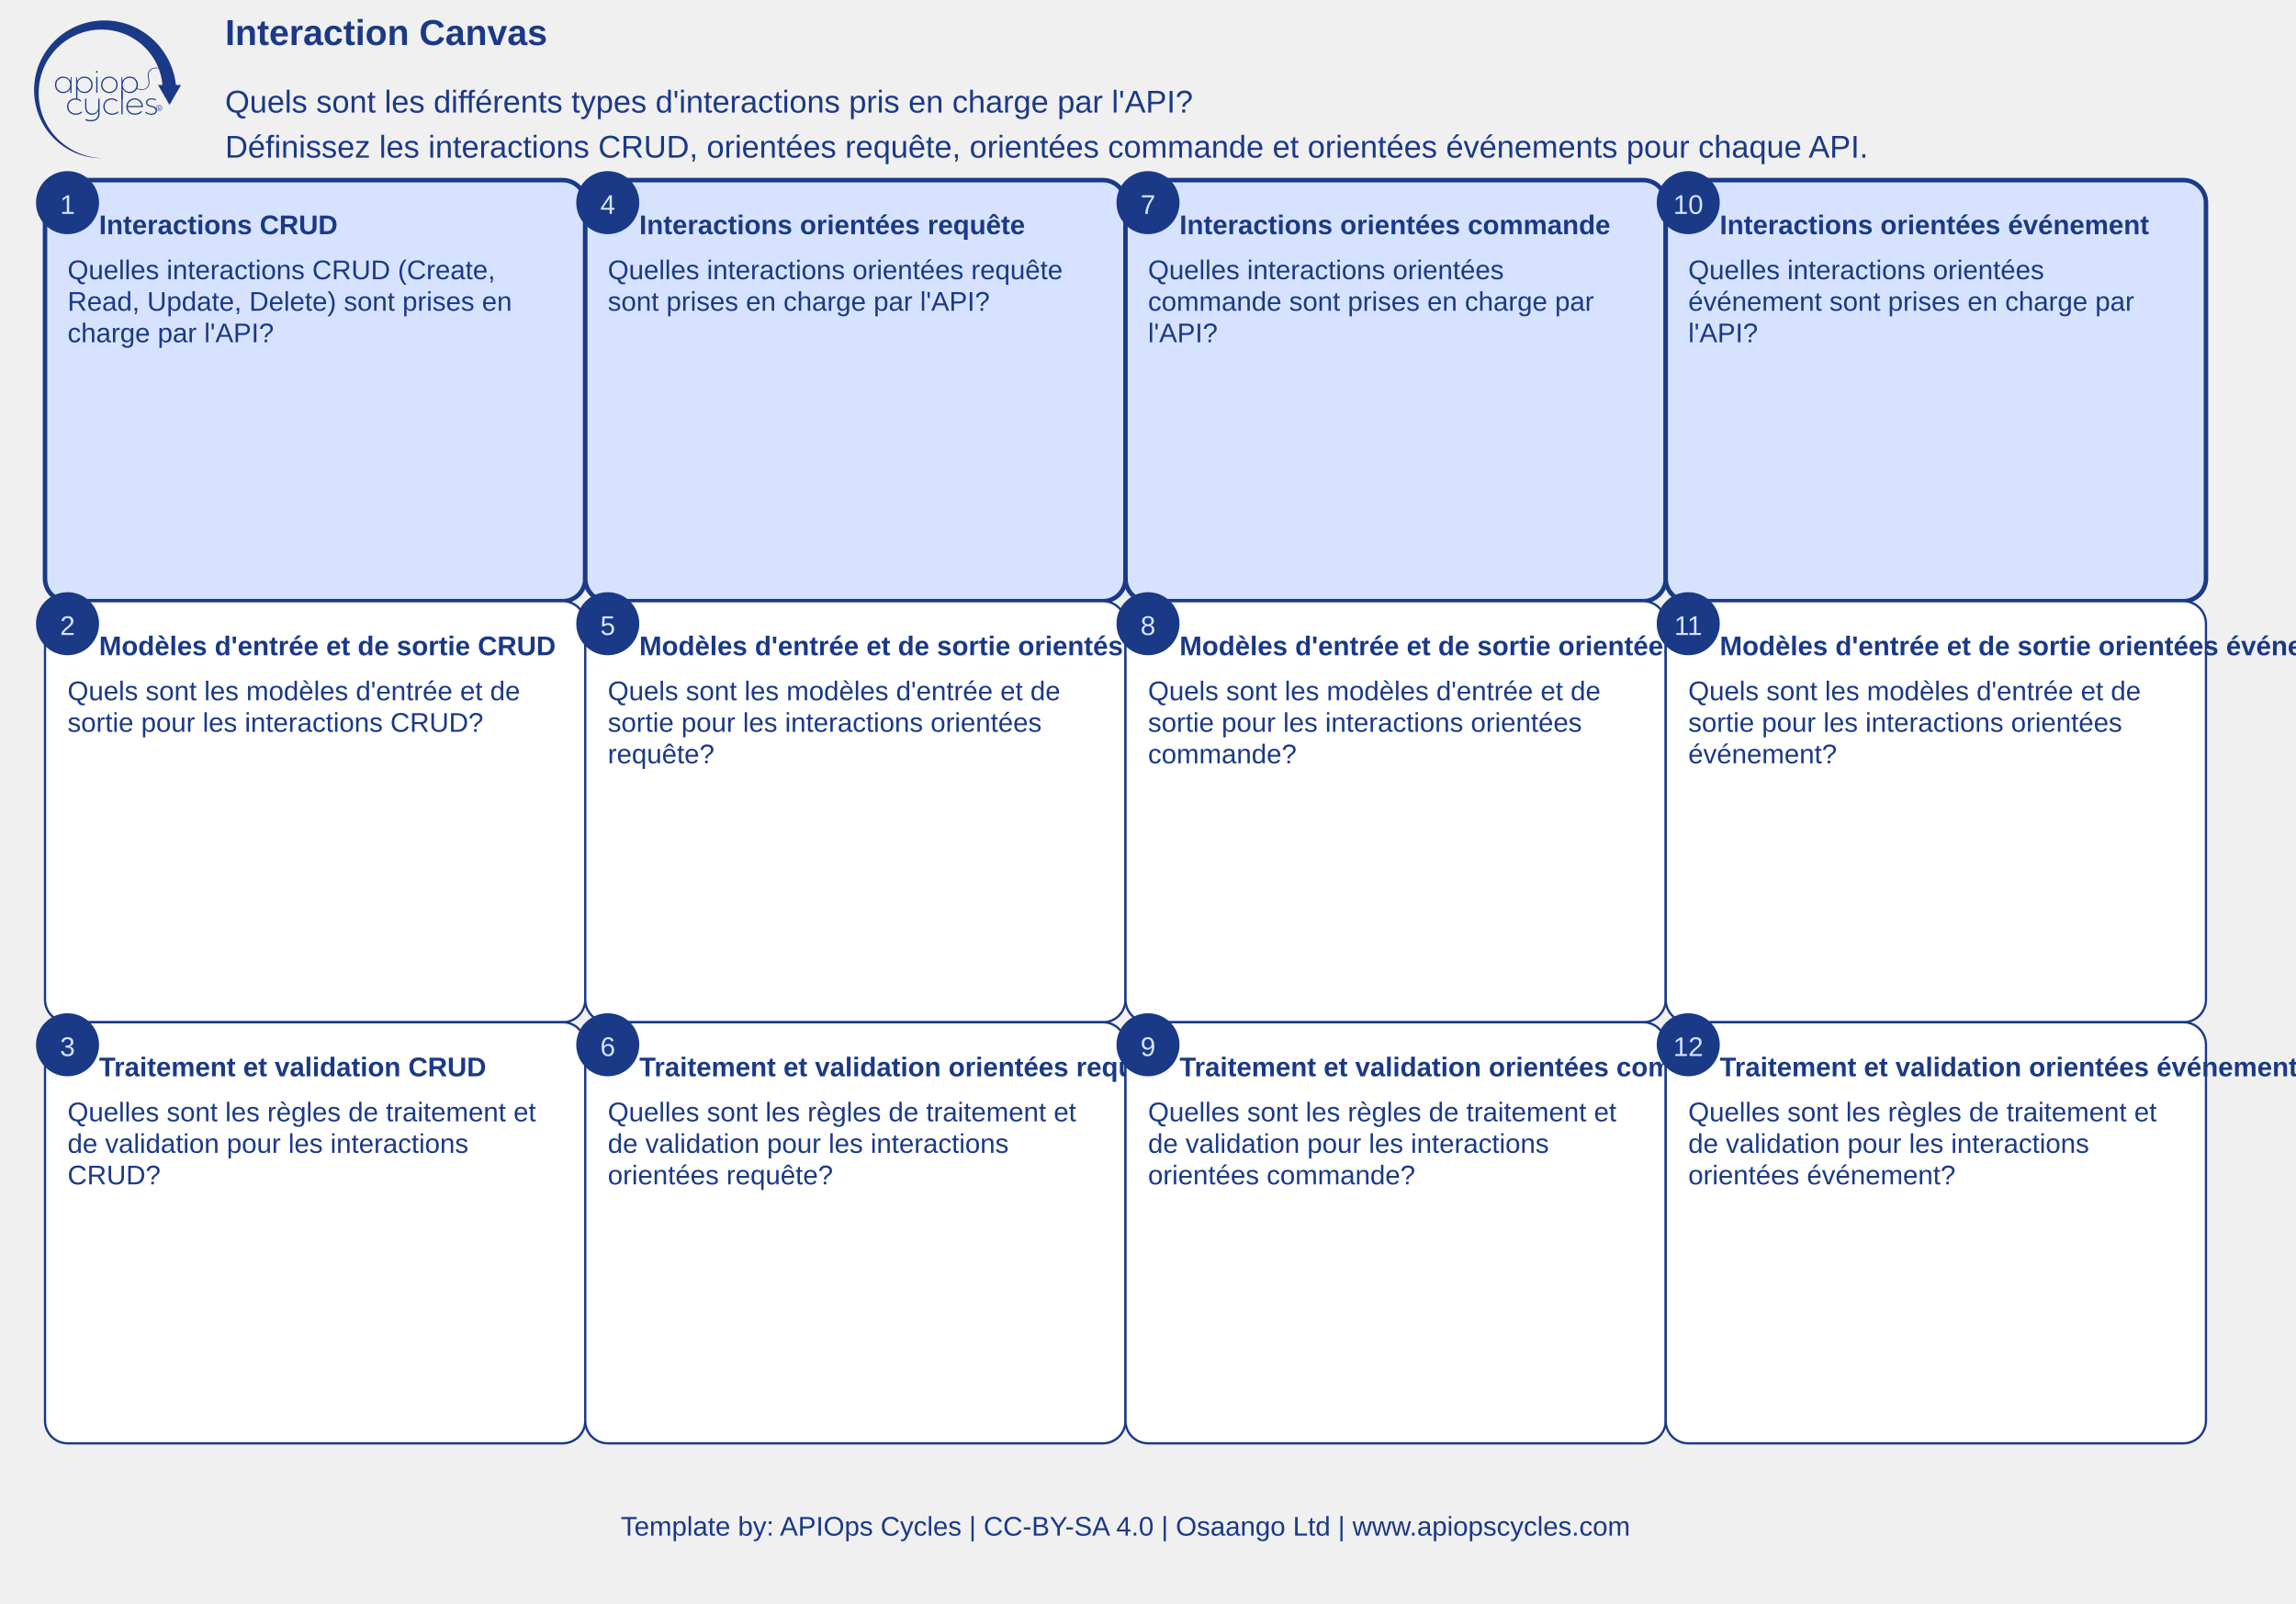
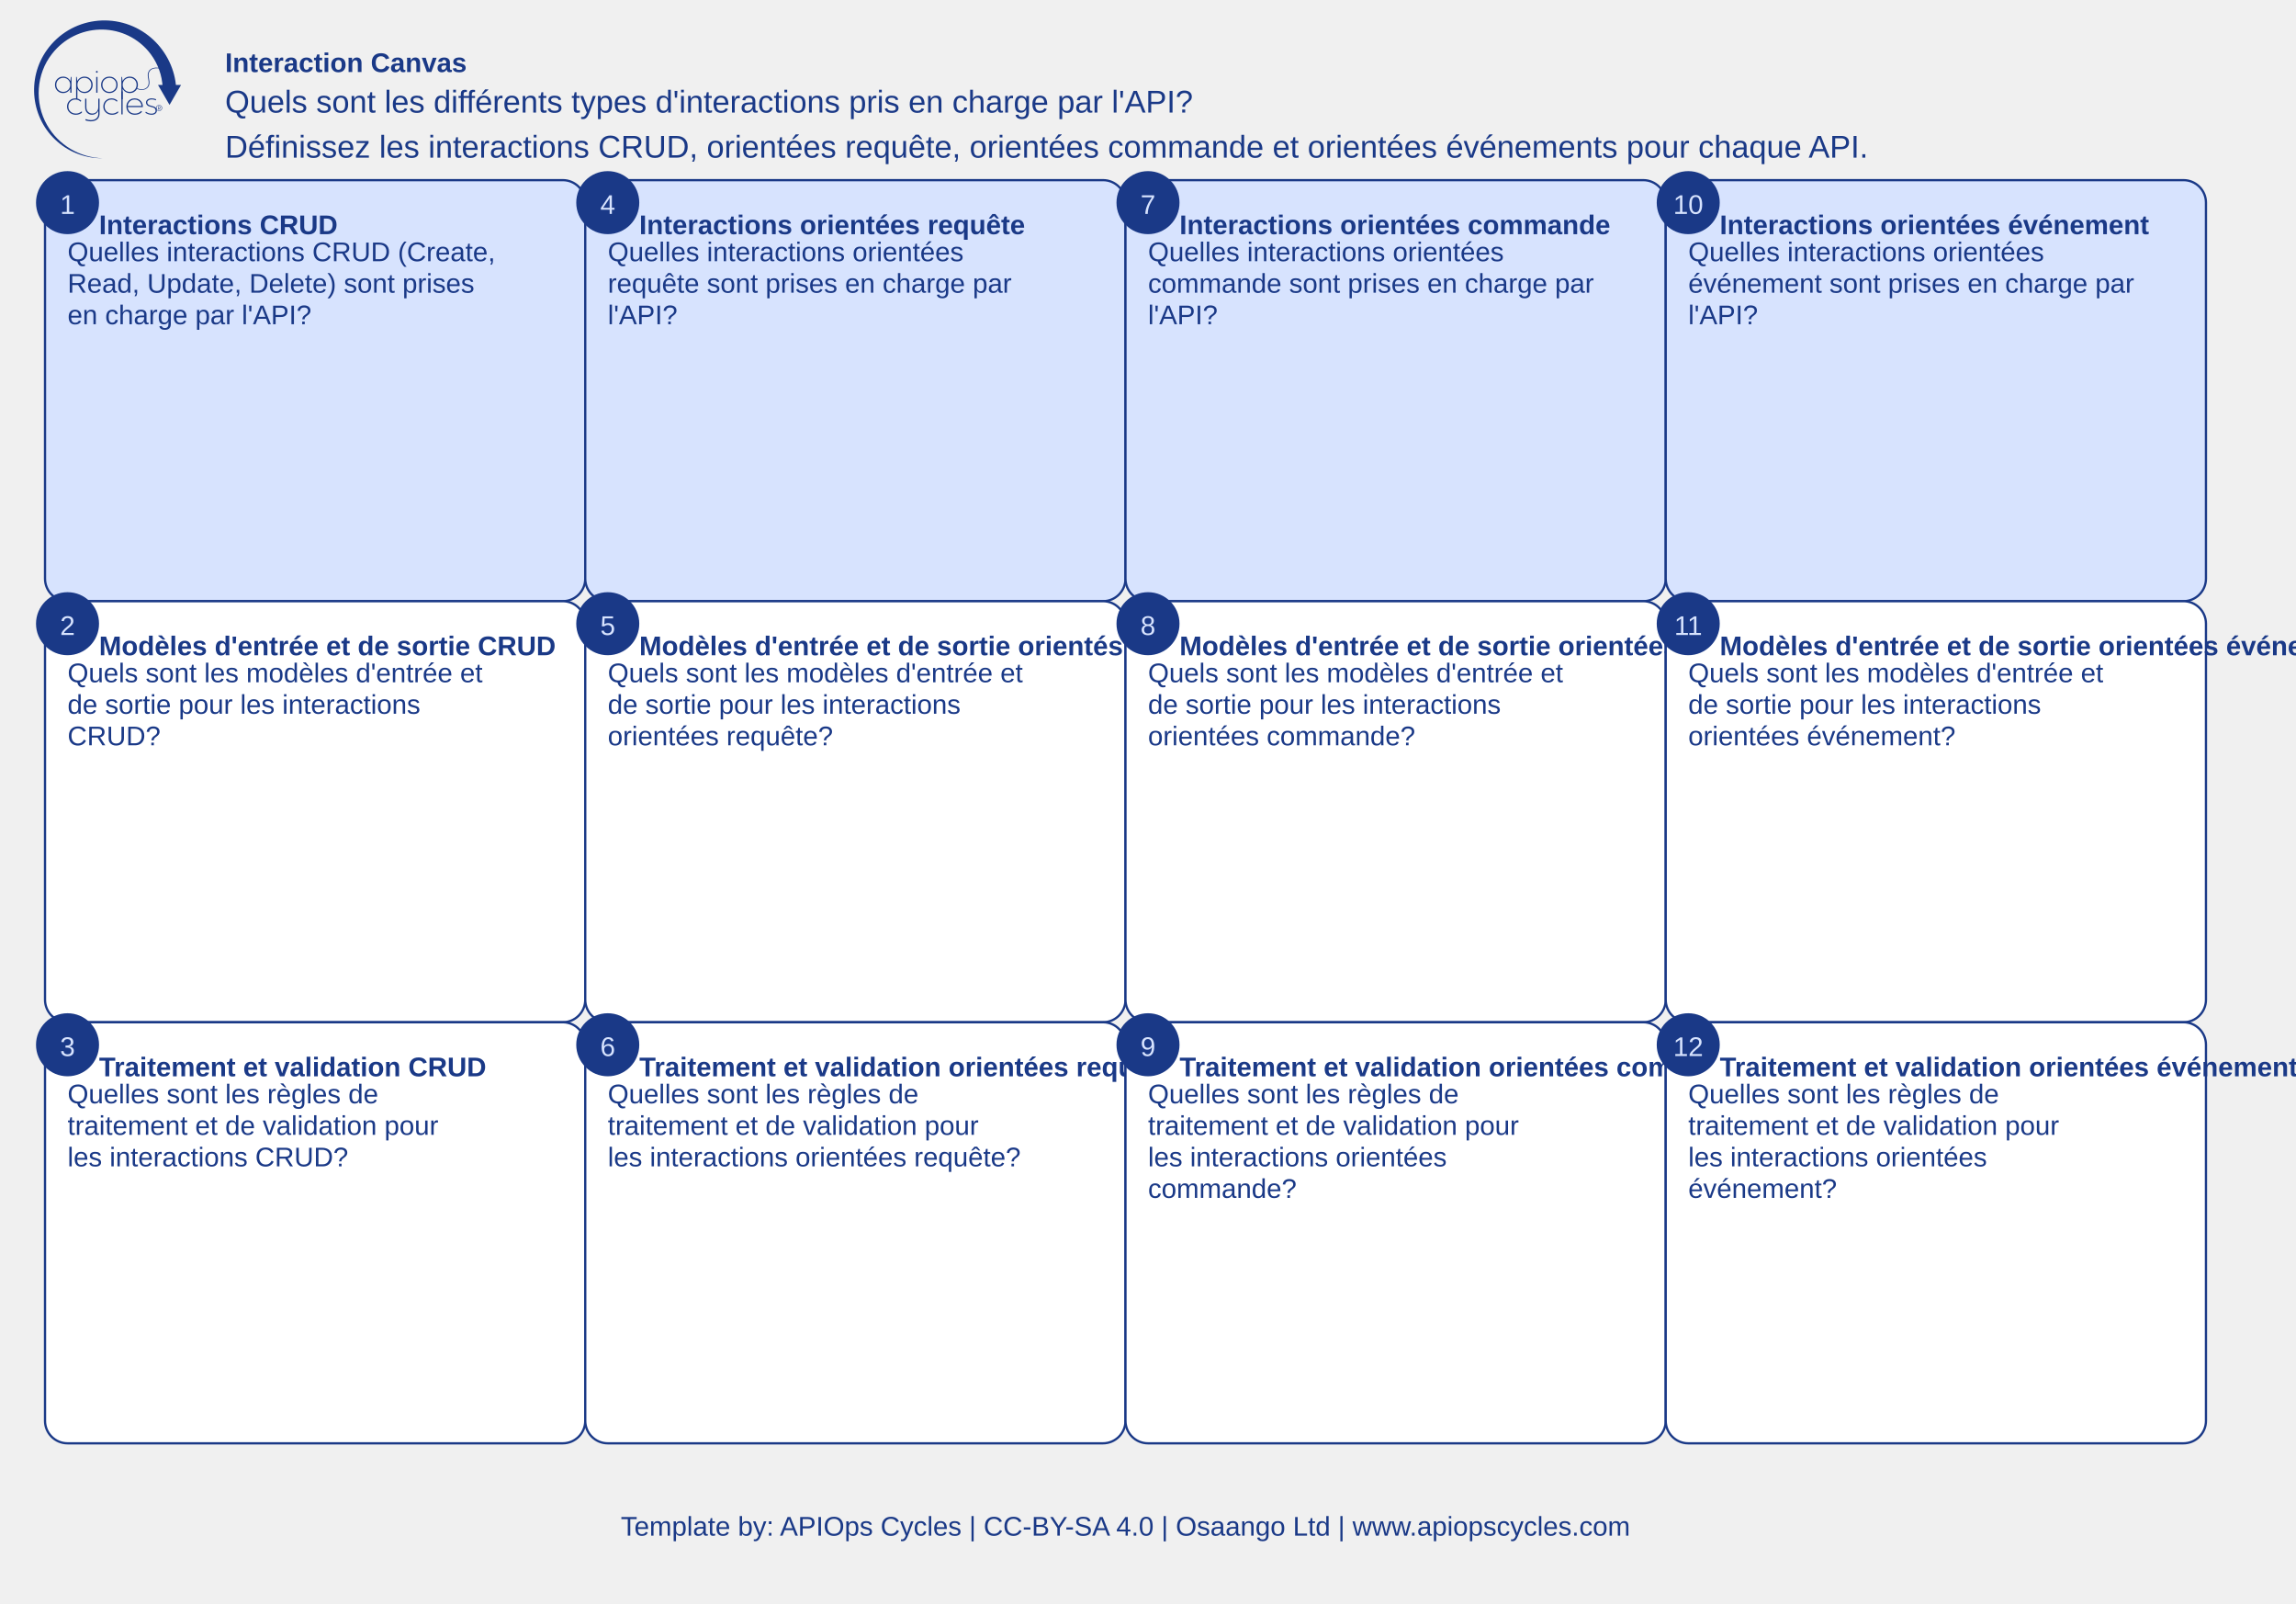
- <svg xmlns="http://www.w3.org/2000/svg" width="1020" height="712" style="background-color: rgb(245, 245, 255);">
-   <text x="100" y="20" text-anchor="start" font-family="Arial, sans-serif" font-size="16px" font-weight="bold" fill="#1a3987">Interaction Canvas</text>
-   <text x="100" y="50" text-anchor="start" font-family="Arial, sans-serif" font-size="14px" fill="#1a3987">Quels sont les différents types d'interactions pris en charge par l'API?</text>
-   <text x="100" y="70" text-anchor="start" font-family="Arial, sans-serif" font-size="14px" fill="#1a3987">Définissez les interactions CRUD, orientées requête, orientées commande et orientées événements pour chaque API.</text>
-   <text x="500" y="682" text-anchor="middle" font-family="Arial, sans-serif" font-size="12" fill="#1a3987">Template by: APIOps Cycles | CC-BY-SA 4.0 | Osaango Ltd | <a href="http://www.apiopscycles.com" target="_blank">www.apiopscycles.com</a>
-   </text>
-   <rect x="20" y="80" width="240" height="187" fill="#ffffff" stroke="#1a3987" rx="10" ry="10" stroke-width="1" />
-   <rect x="20" y="80" width="240" height="187" fill="#d7e3fe" stroke="#1a3987" rx="10" ry="10" stroke-width="2" />
-   <circle cx="30" cy="90" r="14" fill="#1a3987" />
-   <text x="30" y="95" text-anchor="middle" font-family="Arial, sans-serif" font-size="12px" fill="#d7e3fe">1</text>
-   <text x="44" y="104" font-family="Arial, sans-serif" font-size="12px" font-weight="bold" fill="#1a3987">Interactions CRUD</text>
-   <g />
-   <text x="30" y="124" font-family="Arial, sans-serif" font-size="12px" fill="#1a3987">Quelles interactions CRUD (Create, </text>
-   <text x="30" y="138" font-family="Arial, sans-serif" font-size="12px" fill="#1a3987">Read, Update, Delete) sont prises en </text>
-   <text x="30" y="152" font-family="Arial, sans-serif" font-size="12px" fill="#1a3987">charge par l'API? </text>
-   <rect x="20" y="267" width="240" height="187" fill="#ffffff" stroke="#1a3987" rx="10" ry="10" stroke-width="1" />
-   <circle cx="30" cy="277" r="14" fill="#1a3987" />
-   <text x="30" y="282" text-anchor="middle" font-family="Arial, sans-serif" font-size="12px" fill="#d7e3fe">2</text>
-   <text x="44" y="291" font-family="Arial, sans-serif" font-size="12px" font-weight="bold" fill="#1a3987">Modèles d'entrée et de sortie CRUD</text>
-   <g />
-   <text x="30" y="311" font-family="Arial, sans-serif" font-size="12px" fill="#1a3987">Quels sont les modèles d'entrée et de </text>
-   <text x="30" y="325" font-family="Arial, sans-serif" font-size="12px" fill="#1a3987">sortie pour les interactions CRUD? </text>
-   <rect x="20" y="454" width="240" height="187" fill="#ffffff" stroke="#1a3987" rx="10" ry="10" stroke-width="1" />
-   <circle cx="30" cy="464" r="14" fill="#1a3987" />
-   <text x="30" y="469" text-anchor="middle" font-family="Arial, sans-serif" font-size="12px" fill="#d7e3fe">3</text>
-   <text x="44" y="478" font-family="Arial, sans-serif" font-size="12px" font-weight="bold" fill="#1a3987">Traitement et validation CRUD</text>
-   <g />
-   <text x="30" y="498" font-family="Arial, sans-serif" font-size="12px" fill="#1a3987">Quelles sont les règles de traitement et </text>
-   <text x="30" y="512" font-family="Arial, sans-serif" font-size="12px" fill="#1a3987">de validation pour les interactions </text>
-   <text x="30" y="526" font-family="Arial, sans-serif" font-size="12px" fill="#1a3987">CRUD? </text>
-   <rect x="260" y="80" width="240" height="187" fill="#ffffff" stroke="#1a3987" rx="10" ry="10" stroke-width="1" />
-   <rect x="260" y="80" width="240" height="187" fill="#d7e3fe" stroke="#1a3987" rx="10" ry="10" stroke-width="2" />
-   <circle cx="270" cy="90" r="14" fill="#1a3987" />
-   <text x="270" y="95" text-anchor="middle" font-family="Arial, sans-serif" font-size="12px" fill="#d7e3fe">4</text>
-   <text x="284" y="104" font-family="Arial, sans-serif" font-size="12px" font-weight="bold" fill="#1a3987">Interactions orientées requête</text>
-   <g />
-   <text x="270" y="124" font-family="Arial, sans-serif" font-size="12px" fill="#1a3987">Quelles interactions orientées requête </text>
-   <text x="270" y="138" font-family="Arial, sans-serif" font-size="12px" fill="#1a3987">sont prises en charge par l'API? </text>
-   <rect x="260" y="267" width="240" height="187" fill="#ffffff" stroke="#1a3987" rx="10" ry="10" stroke-width="1" />
-   <circle cx="270" cy="277" r="14" fill="#1a3987" />
-   <text x="270" y="282" text-anchor="middle" font-family="Arial, sans-serif" font-size="12px" fill="#d7e3fe">5</text>
-   <text x="284" y="291" font-family="Arial, sans-serif" font-size="12px" font-weight="bold" fill="#1a3987">Modèles d'entrée et de sortie orientés requête</text>
-   <g />
-   <text x="270" y="311" font-family="Arial, sans-serif" font-size="12px" fill="#1a3987">Quels sont les modèles d'entrée et de </text>
-   <text x="270" y="325" font-family="Arial, sans-serif" font-size="12px" fill="#1a3987">sortie pour les interactions orientées </text>
-   <text x="270" y="339" font-family="Arial, sans-serif" font-size="12px" fill="#1a3987">requête? </text>
-   <rect x="260" y="454" width="240" height="187" fill="#ffffff" stroke="#1a3987" rx="10" ry="10" stroke-width="1" />
-   <circle cx="270" cy="464" r="14" fill="#1a3987" />
-   <text x="270" y="469" text-anchor="middle" font-family="Arial, sans-serif" font-size="12px" fill="#d7e3fe">6</text>
-   <text x="284" y="478" font-family="Arial, sans-serif" font-size="12px" font-weight="bold" fill="#1a3987">Traitement et validation orientées requête</text>
-   <g />
-   <text x="270" y="498" font-family="Arial, sans-serif" font-size="12px" fill="#1a3987">Quelles sont les règles de traitement et </text>
-   <text x="270" y="512" font-family="Arial, sans-serif" font-size="12px" fill="#1a3987">de validation pour les interactions </text>
-   <text x="270" y="526" font-family="Arial, sans-serif" font-size="12px" fill="#1a3987">orientées requête? </text>
-   <rect x="500" y="80" width="240" height="187" fill="#ffffff" stroke="#1a3987" rx="10" ry="10" stroke-width="1" />
-   <rect x="500" y="80" width="240" height="187" fill="#d7e3fe" stroke="#1a3987" rx="10" ry="10" stroke-width="2" />
-   <circle cx="510" cy="90" r="14" fill="#1a3987" />
-   <text x="510" y="95" text-anchor="middle" font-family="Arial, sans-serif" font-size="12px" fill="#d7e3fe">7</text>
-   <text x="524" y="104" font-family="Arial, sans-serif" font-size="12px" font-weight="bold" fill="#1a3987">Interactions orientées commande</text>
-   <g />
-   <text x="510" y="124" font-family="Arial, sans-serif" font-size="12px" fill="#1a3987">Quelles interactions orientées </text>
-   <text x="510" y="138" font-family="Arial, sans-serif" font-size="12px" fill="#1a3987">commande sont prises en charge par </text>
-   <text x="510" y="152" font-family="Arial, sans-serif" font-size="12px" fill="#1a3987">l'API? </text>
-   <rect x="500" y="267" width="240" height="187" fill="#ffffff" stroke="#1a3987" rx="10" ry="10" stroke-width="1" />
-   <circle cx="510" cy="277" r="14" fill="#1a3987" />
-   <text x="510" y="282" text-anchor="middle" font-family="Arial, sans-serif" font-size="12px" fill="#d7e3fe">8</text>
-   <text x="524" y="291" font-family="Arial, sans-serif" font-size="12px" font-weight="bold" fill="#1a3987">Modèles d'entrée et de sortie orientées commande</text>
-   <g />
-   <text x="510" y="311" font-family="Arial, sans-serif" font-size="12px" fill="#1a3987">Quels sont les modèles d'entrée et de </text>
-   <text x="510" y="325" font-family="Arial, sans-serif" font-size="12px" fill="#1a3987">sortie pour les interactions orientées </text>
-   <text x="510" y="339" font-family="Arial, sans-serif" font-size="12px" fill="#1a3987">commande? </text>
-   <rect x="500" y="454" width="240" height="187" fill="#ffffff" stroke="#1a3987" rx="10" ry="10" stroke-width="1" />
-   <circle cx="510" cy="464" r="14" fill="#1a3987" />
-   <text x="510" y="469" text-anchor="middle" font-family="Arial, sans-serif" font-size="12px" fill="#d7e3fe">9</text>
-   <text x="524" y="478" font-family="Arial, sans-serif" font-size="12px" font-weight="bold" fill="#1a3987">Traitement et validation orientées commande</text>
-   <g />
-   <text x="510" y="498" font-family="Arial, sans-serif" font-size="12px" fill="#1a3987">Quelles sont les règles de traitement et </text>
-   <text x="510" y="512" font-family="Arial, sans-serif" font-size="12px" fill="#1a3987">de validation pour les interactions </text>
-   <text x="510" y="526" font-family="Arial, sans-serif" font-size="12px" fill="#1a3987">orientées commande? </text>
-   <rect x="740" y="80" width="240" height="187" fill="#ffffff" stroke="#1a3987" rx="10" ry="10" stroke-width="1" />
-   <rect x="740" y="80" width="240" height="187" fill="#d7e3fe" stroke="#1a3987" rx="10" ry="10" stroke-width="2" />
-   <circle cx="750" cy="90" r="14" fill="#1a3987" />
-   <text x="750" y="95" text-anchor="middle" font-family="Arial, sans-serif" font-size="12px" fill="#d7e3fe">10</text>
-   <text x="764" y="104" font-family="Arial, sans-serif" font-size="12px" font-weight="bold" fill="#1a3987">Interactions orientées événement</text>
-   <g />
-   <text x="750" y="124" font-family="Arial, sans-serif" font-size="12px" fill="#1a3987">Quelles interactions orientées </text>
-   <text x="750" y="138" font-family="Arial, sans-serif" font-size="12px" fill="#1a3987">événement sont prises en charge par </text>
-   <text x="750" y="152" font-family="Arial, sans-serif" font-size="12px" fill="#1a3987">l'API? </text>
-   <rect x="740" y="267" width="240" height="187" fill="#ffffff" stroke="#1a3987" rx="10" ry="10" stroke-width="1" />
-   <circle cx="750" cy="277" r="14" fill="#1a3987" />
-   <text x="750" y="282" text-anchor="middle" font-family="Arial, sans-serif" font-size="12px" fill="#d7e3fe">11</text>
-   <text x="764" y="291" font-family="Arial, sans-serif" font-size="12px" font-weight="bold" fill="#1a3987">Modèles d'entrée et de sortie orientées événement</text>
-   <g />
-   <text x="750" y="311" font-family="Arial, sans-serif" font-size="12px" fill="#1a3987">Quels sont les modèles d'entrée et de </text>
-   <text x="750" y="325" font-family="Arial, sans-serif" font-size="12px" fill="#1a3987">sortie pour les interactions orientées </text>
-   <text x="750" y="339" font-family="Arial, sans-serif" font-size="12px" fill="#1a3987">événement? </text>
-   <rect x="740" y="454" width="240" height="187" fill="#ffffff" stroke="#1a3987" rx="10" ry="10" stroke-width="1" />
-   <circle cx="750" cy="464" r="14" fill="#1a3987" />
-   <text x="750" y="469" text-anchor="middle" font-family="Arial, sans-serif" font-size="12px" fill="#d7e3fe">12</text>
-   <text x="764" y="478" font-family="Arial, sans-serif" font-size="12px" font-weight="bold" fill="#1a3987">Traitement et validation orientées événement</text>
-   <g />
-   <text x="750" y="498" font-family="Arial, sans-serif" font-size="12px" fill="#1a3987">Quelles sont les règles de traitement et </text>
-   <text x="750" y="512" font-family="Arial, sans-serif" font-size="12px" fill="#1a3987">de validation pour les interactions </text>
-   <text x="750" y="526" font-family="Arial, sans-serif" font-size="12px" fill="#1a3987">orientées événement? </text>
+ <svg xmlns="http://www.w3.org/2000/svg" width="1020" height="712" font-family="Arial, sans-serif" font-size="12" style="background-color: #f5f5ff">
  <defs>
    <filter id="shadow">
      <feDropShadow dx="3" dy="3" stdDeviation="2" flood-color="rgba(0, 0, 0, 0.2)" />
    </filter>
  </defs>
-   <g transform="translate(10, 5) scale(0.1, 0.1)">
+   <g transform="translate(10, 5) scale(0.1,0.1)">
    <svg width="756" zoomAndPan="magnify" viewBox="0 0 567 567" height="756" preserveAspectRatio="xMidYMid meet" version="1.0" id="svg47">
      <defs id="defs5">
        <g id="g1" />
        <clipPath id="ecfbc6fc50">
          <path d="M 0.5 0 L 566.5 0 L 566.5 566 L 0.5 566 Z M 0.5 0 " clip-rule="nonzero" id="path1" />
        </clipPath>
        <clipPath id="4ee1efe14e">
          <path d="M 38 30 L 528.191 30 L 528.191 490 L 38 490 Z M 38 30 " clip-rule="nonzero" id="path2" />
        </clipPath>
        <clipPath id="631ef147b9">
          <path d="M 380 187 L 464 187 L 464 283 L 380 283 Z M 380 187 " clip-rule="nonzero" id="path3" />
        </clipPath>
        <clipPath id="dc9e064c61">
          <path d="M 463.609 187.988 L 458.23 287.418 L 379.734 283.168 L 385.113 183.742 Z M 463.609 187.988 " clip-rule="nonzero" id="path4" />
        </clipPath>
        <clipPath id="06f743e2a4">
          <path d="M 379.477 282.957 L 384.855 183.527 L 463.352 187.773 L 457.973 287.203 Z M 379.477 282.957 " clip-rule="nonzero" id="path5" />
        </clipPath>
      </defs>
      <g clip-path="url(#4ee1efe14e)" id="g8" style="fill:#1a3987;fill-opacity:1">
        <path fill="#ffffff" d="M 116.617 434.637 C 158.09 470.828 212.988 490.789 267.996 489.473 C 191.457 488.059 119.762 445.711 81.969 379.109 C 39.125 305.152 45.559 208.793 98.371 141.828 C 178.516 39.051 332.074 32.734 418.133 131.543 C 443.988 161.492 460.848 199.008 465.605 238.27 C 465.902 240.664 466.145 243.062 466.34 245.465 L 451.488 245.465 L 489.855 311.918 L 528.223 245.465 L 511.156 245.465 C 510.668 240.906 510.059 236.363 509.301 231.844 C 499.641 173.074 467.293 118.582 420.492 81.809 C 314.559 -1.688 159.801 18.852 81.219 129.086 C 13.043 224.371 27.914 357.969 116.617 434.637 " fill-opacity="1" fill-rule="nonzero" id="path8" style="fill:#1a3987;fill-opacity:1" />
      </g>
      <g fill="#ffffff" fill-opacity="1" id="g11" style="fill:#1a3987;fill-opacity:1">
        <g transform="translate(143.5886, 343.5815)" id="g10" style="fill:#1a3987;fill-opacity:1">
          <g id="g9" style="fill:#1a3987;fill-opacity:1">
            <path d="M 34.234 1.172 C 28.742 1.172 23.773 0.016 19.328 -2.297 C 14.879 -4.617 11.363 -7.844 8.781 -11.969 C 6.195 -16.094 4.906 -20.832 4.906 -26.188 C 4.906 -31.551 6.129 -36.273 8.578 -40.359 C 11.035 -44.453 14.32 -47.66 18.438 -49.984 C 22.562 -52.305 27.176 -53.469 32.281 -53.469 C 36.207 -53.469 39.938 -52.781 43.469 -51.406 C 47 -50.031 49.973 -47.938 52.391 -45.125 L 49.547 -42.391 C 47.516 -44.672 45.039 -46.43 42.125 -47.672 C 39.219 -48.922 35.938 -49.547 32.281 -49.547 C 28.031 -49.547 24.141 -48.562 20.609 -46.594 C 17.078 -44.633 14.281 -41.906 12.219 -38.406 C 10.156 -34.906 9.125 -30.832 9.125 -26.188 C 9.125 -21.613 10.234 -17.562 12.453 -14.031 C 14.68 -10.5 17.691 -7.734 21.484 -5.734 C 25.273 -3.742 29.523 -2.75 34.234 -2.75 C 38.098 -2.75 41.629 -3.453 44.828 -4.859 C 48.035 -6.266 51.176 -8.113 54.25 -10.406 L 54.25 -5.594 C 51.438 -3.438 48.363 -1.77 45.031 -0.594 C 41.695 0.582 38.098 1.172 34.234 1.172 Z M 34.234 1.172 " id="path9" style="fill:#1a3987;fill-opacity:1" />
          </g>
        </g>
      </g>
      <g fill="#ffffff" fill-opacity="1" id="g14" style="fill:#1a3987;fill-opacity:1">
        <g transform="translate(200.9774, 343.5815)" id="g13" style="fill:#1a3987;fill-opacity:1">
          <g id="g12" style="fill:#1a3987;fill-opacity:1">
            <path d="M 26.688 23.156 C 24.988 23.156 23.039 22.988 20.844 22.656 C 18.656 22.332 16.461 21.91 14.266 21.391 C 12.078 20.867 10.102 20.312 8.344 19.719 L 9.422 15.594 C 11.973 16.582 14.848 17.398 18.047 18.047 C 21.254 18.703 24.164 19.031 26.781 19.031 C 31.289 19.031 35.41 18.312 39.141 16.875 C 42.867 15.438 45.859 13.113 48.109 9.906 C 50.367 6.707 51.5 2.52 51.5 -2.656 L 51.5 -11.281 L 51.016 -11.281 C 49.055 -7.488 46.273 -4.461 42.672 -2.203 C 39.078 0.047 35.086 1.172 30.703 1.172 C 26.191 1.172 22.203 0.16 18.734 -1.859 C 15.273 -3.891 12.562 -6.77 10.594 -10.5 C 8.633 -14.227 7.656 -18.645 7.656 -23.75 L 7.656 -52.391 L 11.875 -52.391 L 11.875 -23.844 C 11.875 -19.52 12.723 -15.789 14.422 -12.656 C 16.117 -9.52 18.473 -7.098 21.484 -5.391 C 24.492 -3.691 27.895 -2.844 31.688 -2.844 C 35.352 -2.844 38.688 -3.738 41.688 -5.531 C 44.695 -7.332 47.082 -9.801 48.844 -12.938 C 50.613 -16.082 51.5 -19.719 51.5 -23.844 L 51.5 -52.391 L 55.719 -52.391 L 55.719 -2.656 C 55.719 3.301 54.395 8.191 51.75 12.016 C 49.102 15.848 45.586 18.66 41.203 20.453 C 36.816 22.254 31.977 23.156 26.688 23.156 Z M 26.688 23.156 " id="path11" style="fill:#1a3987;fill-opacity:1" />
          </g>
        </g>
      </g>
      <g fill="#ffffff" fill-opacity="1" id="g17" style="fill:#1a3987;fill-opacity:1">
        <g transform="translate(264.3502, 343.5815)" id="g16" style="fill:#1a3987;fill-opacity:1">
          <g id="g15" style="fill:#1a3987;fill-opacity:1">
            <path d="M 34.234 1.172 C 28.742 1.172 23.773 0.016 19.328 -2.297 C 14.879 -4.617 11.363 -7.844 8.781 -11.969 C 6.195 -16.094 4.906 -20.832 4.906 -26.188 C 4.906 -31.551 6.129 -36.273 8.578 -40.359 C 11.035 -44.453 14.32 -47.66 18.438 -49.984 C 22.562 -52.305 27.176 -53.469 32.281 -53.469 C 36.207 -53.469 39.938 -52.781 43.469 -51.406 C 47 -50.031 49.973 -47.938 52.391 -45.125 L 49.547 -42.391 C 47.516 -44.672 45.039 -46.43 42.125 -47.672 C 39.219 -48.922 35.938 -49.547 32.281 -49.547 C 28.031 -49.547 24.141 -48.562 20.609 -46.594 C 17.078 -44.633 14.281 -41.906 12.219 -38.406 C 10.156 -34.906 9.125 -30.832 9.125 -26.188 C 9.125 -21.613 10.234 -17.562 12.453 -14.031 C 14.68 -10.5 17.691 -7.734 21.484 -5.734 C 25.273 -3.742 29.523 -2.75 34.234 -2.75 C 38.098 -2.75 41.629 -3.453 44.828 -4.859 C 48.035 -6.266 51.176 -8.113 54.25 -10.406 L 54.25 -5.594 C 51.438 -3.438 48.363 -1.77 45.031 -0.594 C 41.695 0.582 38.098 1.172 34.234 1.172 Z M 34.234 1.172 " id="path14" style="fill:#1a3987;fill-opacity:1" />
          </g>
        </g>
      </g>
      <g fill="#ffffff" fill-opacity="1" id="g20" style="fill:#1a3987;fill-opacity:1">
        <g transform="translate(321.739, 343.5815)" id="g19" style="fill:#1a3987;fill-opacity:1">
          <g id="g18" style="fill:#1a3987;fill-opacity:1">
            <path d="M 7.656 0 L 7.656 -76.422 L 11.875 -76.422 L 11.875 0 Z M 7.656 0 " id="path17" style="fill:#1a3987;fill-opacity:1" />
          </g>
        </g>
      </g>
      <g fill="#ffffff" fill-opacity="1" id="g23" style="fill:#1a3987;fill-opacity:1">
        <g transform="translate(341.261, 343.5815)" id="g22" style="fill:#1a3987;fill-opacity:1">
          <g id="g21" style="fill:#1a3987;fill-opacity:1">
            <path d="M 33.266 1.172 C 27.566 1.172 22.594 0.016 18.344 -2.297 C 14.094 -4.617 10.789 -7.844 8.438 -11.969 C 6.082 -16.094 4.906 -20.832 4.906 -26.188 C 4.906 -31.551 6.129 -36.273 8.578 -40.359 C 11.035 -44.453 14.32 -47.66 18.438 -49.984 C 22.562 -52.305 27.176 -53.469 32.281 -53.469 C 37.383 -53.469 42.008 -52.305 46.156 -49.984 C 50.312 -47.66 53.598 -44.453 56.016 -40.359 C 58.441 -36.273 59.656 -31.551 59.656 -26.188 L 59.656 -24.328 L 9.219 -24.328 C 9.477 -20.078 10.641 -16.316 12.703 -13.047 C 14.766 -9.773 17.547 -7.238 21.047 -5.438 C 24.547 -3.645 28.617 -2.75 33.266 -2.75 C 37.316 -2.75 41.172 -3.5 44.828 -5 C 48.492 -6.508 51.602 -8.766 54.156 -11.766 L 56.906 -8.531 C 53.895 -5.133 50.328 -2.664 46.203 -1.125 C 42.086 0.406 37.773 1.172 33.266 1.172 Z M 9.219 -28.156 L 55.328 -28.156 C 55.066 -32.406 53.875 -36.133 51.75 -39.344 C 49.625 -42.551 46.875 -45.051 43.5 -46.844 C 40.133 -48.645 36.395 -49.547 32.281 -49.547 C 28.219 -49.547 24.504 -48.645 21.141 -46.844 C 17.773 -45.051 15.031 -42.551 12.906 -39.344 C 10.781 -36.133 9.551 -32.406 9.219 -28.156 Z M 9.219 -28.156 " id="path20" style="fill:#1a3987;fill-opacity:1" />
          </g>
        </g>
      </g>
      <g fill="#ffffff" fill-opacity="1" id="g26" style="fill:#1a3987;fill-opacity:1">
        <g transform="translate(405.8111, 343.5815)" id="g25" style="fill:#1a3987;fill-opacity:1">
          <g id="g24" style="fill:#1a3987;fill-opacity:1">
            <path d="M 24.328 1.172 C 20.211 1.172 16.367 0.52 12.797 -0.781 C 9.234 -2.094 6.145 -3.695 3.531 -5.594 L 5.203 -9.031 C 7.492 -7.195 10.27 -5.641 13.531 -4.359 C 16.801 -3.086 20.336 -2.453 24.141 -2.453 C 28.316 -2.453 31.613 -3.383 34.031 -5.25 C 36.457 -7.113 37.672 -9.516 37.672 -12.453 C 37.672 -15.535 36.656 -18.07 34.625 -20.062 C 32.602 -22.062 28.711 -23.648 22.953 -24.828 C 16.68 -26.129 12.234 -28.07 9.609 -30.656 C 6.992 -33.238 5.688 -36.426 5.688 -40.219 C 5.688 -42.645 6.453 -44.852 7.984 -46.844 C 9.523 -48.844 11.672 -50.445 14.422 -51.656 C 17.172 -52.863 20.375 -53.469 24.031 -53.469 C 27.102 -53.469 29.832 -53.207 32.219 -52.688 C 34.613 -52.164 36.859 -51.508 38.953 -50.719 L 38.953 -46.797 C 36.984 -47.648 34.77 -48.367 32.312 -48.953 C 29.863 -49.547 27.07 -49.844 23.938 -49.844 C 19.75 -49.844 16.363 -48.895 13.781 -47 C 11.195 -45.102 9.906 -42.844 9.906 -40.219 C 9.906 -38.457 10.312 -36.836 11.125 -35.359 C 11.945 -33.891 13.406 -32.582 15.5 -31.438 C 17.594 -30.301 20.602 -29.305 24.531 -28.453 C 30.938 -27.078 35.43 -25.098 38.016 -22.516 C 40.598 -19.93 41.891 -16.613 41.891 -12.562 C 41.891 -8.633 40.301 -5.363 37.125 -2.75 C 33.957 -0.133 29.691 1.172 24.328 1.172 Z M 24.328 1.172 " id="path23" style="fill:#1a3987;fill-opacity:1" />
          </g>
        </g>
      </g>
      <g fill="#ffffff" fill-opacity="1" id="g29" style="fill:#1a3987;fill-opacity:1">
        <g transform="translate(103.1736,271.3029)" id="g28" style="fill:#1a3987;fill-opacity:1">
          <g id="g27" style="fill:#1a3987;fill-opacity:1">
            <path d="m 31.969,1.188 c -4.98,0 -9.508,-1.164 -13.578,-3.484 -4.062,-2.332 -7.293,-5.566 -9.688,-9.703 -2.398,-4.133 -3.594,-8.891 -3.594,-14.266 0,-5.375 1.195,-10.109 3.594,-14.203 2.395,-4.102 5.625,-7.316 9.688,-9.641 4.07,-2.332 8.598,-3.5 13.578,-3.5 5.188,0 9.875,1.262 14.062,3.781 4.195,2.523 7.414,5.98 9.656,10.375 h 0.578 L 57.844,-52.531 h 2.266 V 0 H 55.875 V -12.297 H 55.281 C 52.988,-8.098 49.789,-4.801 45.688,-2.406 41.594,-0.008 37.02,1.188 31.969,1.188 Z M 32.562,-2.75 c 4.332,0 8.25,-1 11.75,-3 3.508,-2 6.297,-4.77 8.359,-8.312 2.07,-3.539 3.109,-7.609 3.109,-12.203 0,-4.656 -1.039,-8.738 -3.109,-12.25 -2.062,-3.508 -4.852,-6.242 -8.359,-8.203 -3.5,-1.969 -7.418,-2.953 -11.75,-2.953 -4.262,0 -8.148,0.984 -11.656,2.953 -3.512,1.961 -6.32,4.695 -8.422,8.203 -2.094,3.512 -3.141,7.594 -3.141,12.25 0,4.594 1.031,8.664 3.094,12.203 2.07,3.543 4.879,6.312 8.422,8.312 3.539,2 7.441,3 11.703,3 z m 0,0" id="path26" style="fill:#1a3987;fill-opacity:1" />
          </g>
        </g>
      </g>
      <g fill="#ffffff" fill-opacity="1" id="g32" style="fill:#1a3987;fill-opacity:1">
        <g transform="translate(170.9521,271.3029)" id="g31" style="fill:#1a3987;fill-opacity:1">
          <g id="g30" style="fill:#1a3987;fill-opacity:1">
            <path d="M 7.672,21.734 V -52.531 H 9.938 l 1.578,13.078 H 12 c 2.289,-4.395 5.535,-7.852 9.734,-10.375 4.195,-2.52 8.891,-3.781 14.078,-3.781 4.977,0 9.5,1.168 13.562,3.5 4.07,2.324 7.305,5.539 9.703,9.641 2.395,4.094 3.594,8.828 3.594,14.203 0,5.375 -1.199,10.133 -3.594,14.266 C 56.68,-7.863 53.445,-4.629 49.375,-2.297 45.312,0.023 40.789,1.188 35.812,1.188 30.82,1.188 26.258,-0.008 22.125,-2.406 18,-4.801 14.789,-8.066 12.5,-12.203 h -0.594 v 33.938 z M 35.219,-2.75 c 4.258,0 8.145,-1 11.656,-3 3.508,-2 6.297,-4.77 8.359,-8.312 2.07,-3.539 3.109,-7.609 3.109,-12.203 0,-4.656 -1.039,-8.738 -3.109,-12.25 -2.062,-3.508 -4.852,-6.242 -8.359,-8.203 -3.512,-1.969 -7.398,-2.953 -11.656,-2.953 -4.262,0 -8.164,0.984 -11.703,2.953 -3.543,1.961 -6.352,4.695 -8.422,8.203 -2.062,3.512 -3.094,7.594 -3.094,12.25 0,4.594 1.031,8.664 3.094,12.203 2.07,3.543 4.879,6.312 8.422,8.312 3.539,2 7.441,3 11.703,3 z m 0,0" id="path29" style="fill:#1a3987;fill-opacity:1" />
          </g>
        </g>
      </g>
      <g fill="#ffffff" fill-opacity="1" id="g35" style="fill:#1a3987;fill-opacity:1">
        <g transform="translate(238.2387, 271.3029)" id="g34" style="fill:#1a3987;fill-opacity:1">
          <g id="g33" style="fill:#1a3987;fill-opacity:1">
            <path d="M 9.438 -66.406 C 8.594 -66.406 7.859 -66.711 7.234 -67.328 C 6.609 -67.953 6.297 -68.691 6.297 -69.547 C 6.297 -70.398 6.609 -71.117 7.234 -71.703 C 7.859 -72.297 8.594 -72.594 9.438 -72.594 C 10.289 -72.594 11.016 -72.297 11.609 -71.703 C 12.203 -71.117 12.5 -70.398 12.5 -69.547 C 12.5 -68.691 12.203 -67.953 11.609 -67.328 C 11.016 -66.711 10.289 -66.406 9.438 -66.406 Z M 7.281 0 L 7.281 -52.531 L 11.609 -52.531 L 11.609 0 Z M 7.281 0 " id="path32" style="fill:#1a3987;fill-opacity:1" />
          </g>
        </g>
      </g>
      <g fill="#ffffff" fill-opacity="1" id="g38" style="fill:#1a3987;fill-opacity:1">
        <g transform="translate(257.0278,271.3029)" id="g37" style="fill:#1a3987;fill-opacity:1">
          <g id="g36" style="fill:#1a3987;fill-opacity:1">
            <path d="m 32.359,1.188 c -5.117,0 -9.742,-1.164 -13.875,-3.484 -4.125,-2.332 -7.418,-5.566 -9.875,-9.703 -2.461,-4.133 -3.688,-8.891 -3.688,-14.266 0,-5.375 1.227,-10.109 3.688,-14.203 2.457,-4.102 5.75,-7.316 9.875,-9.641 4.133,-2.332 8.758,-3.5 13.875,-3.5 5.113,0 9.738,1.168 13.875,3.5 4.133,2.324 7.43,5.539 9.891,9.641 2.457,4.094 3.688,8.828 3.688,14.203 0,5.375 -1.23,10.133 -3.688,14.266 -2.461,4.137 -5.758,7.371 -9.891,9.703 -4.137,2.32 -8.762,3.484 -13.875,3.484 z m 0,-3.938 c 4.332,0 8.254,-1 11.766,-3 3.508,-2 6.297,-4.77 8.359,-8.312 2.062,-3.539 3.094,-7.609 3.094,-12.203 0,-4.656 -1.031,-8.738 -3.094,-12.25 -2.062,-3.508 -4.852,-6.242 -8.359,-8.203 -3.512,-1.969 -7.434,-2.953 -11.766,-2.953 -4.262,0 -8.164,0.984 -11.703,2.953 -3.543,1.961 -6.344,4.695 -8.406,8.203 -2.062,3.512 -3.094,7.594 -3.094,12.25 0,4.594 1.031,8.664 3.094,12.203 2.062,3.543 4.863,6.312 8.406,8.312 3.539,2 7.441,3 11.703,3 z m 0,0" id="path35" style="fill:#1a3987;fill-opacity:1" />
          </g>
        </g>
      </g>
      <g fill="#ffffff" fill-opacity="1" id="g41" style="fill:#1a3987;fill-opacity:1">
        <g transform="translate(321.7568,271.3029)" id="g40" style="fill:#1a3987;fill-opacity:1">
          <g id="g39" style="fill:#1a3987;fill-opacity:1">
            <path d="M 7.672,21.734 V -52.531 H 9.938 l 1.578,13.078 H 12 c 2.289,-4.395 5.535,-7.852 9.734,-10.375 4.195,-2.52 8.891,-3.781 14.078,-3.781 4.977,0 9.5,1.168 13.562,3.5 4.07,2.324 7.305,5.539 9.703,9.641 2.395,4.094 3.594,8.828 3.594,14.203 0,5.375 -1.199,10.133 -3.594,14.266 C 56.68,-7.863 53.445,-4.629 49.375,-2.297 45.312,0.023 40.789,1.188 35.812,1.188 30.82,1.188 26.258,-0.008 22.125,-2.406 18,-4.801 14.789,-8.066 12.5,-12.203 h -0.594 v 33.938 z M 35.219,-2.75 c 4.258,0 8.145,-1 11.656,-3 3.508,-2 6.297,-4.77 8.359,-8.312 2.07,-3.539 3.109,-7.609 3.109,-12.203 0,-4.656 -1.039,-8.738 -3.109,-12.25 -2.062,-3.508 -4.852,-6.242 -8.359,-8.203 -3.512,-1.969 -7.398,-2.953 -11.656,-2.953 -4.262,0 -8.164,0.984 -11.703,2.953 -3.543,1.961 -6.352,4.695 -8.422,8.203 -2.062,3.512 -3.094,7.594 -3.094,12.25 0,4.594 1.031,8.664 3.094,12.203 2.07,3.543 4.879,6.312 8.422,8.312 3.539,2 7.441,3 11.703,3 z m 0,0" id="path38" style="fill:#1a3987;fill-opacity:1" />
          </g>
        </g>
      </g>
      <g fill="#ffffff" fill-opacity="1" id="g44" style="fill:#1a3987;fill-opacity:1">
        <g transform="translate(443.0016, 344.7426)" id="g43" style="fill:#1a3987;fill-opacity:1">
          <g id="g42" style="fill:#1a3987;fill-opacity:1">
            <path d="M 12.016 -12.578 C 10.18 -12.578 8.504 -13.008 6.984 -13.875 C 5.461 -14.75 4.242 -15.93 3.328 -17.422 C 2.41 -18.91 1.953 -20.602 1.953 -22.5 C 1.953 -24.426 2.41 -26.133 3.328 -27.625 C 4.242 -29.113 5.461 -30.289 6.984 -31.156 C 8.504 -32.031 10.18 -32.469 12.016 -32.469 C 13.879 -32.469 15.586 -32.031 17.141 -31.156 C 18.691 -30.289 19.926 -29.113 20.844 -27.625 C 21.758 -26.133 22.219 -24.426 22.219 -22.5 C 22.219 -20.602 21.758 -18.91 20.844 -17.422 C 19.926 -15.93 18.691 -14.75 17.141 -13.875 C 15.586 -13.008 13.879 -12.578 12.016 -12.578 Z M 12.016 -13.922 C 13.691 -13.922 15.172 -14.285 16.453 -15.016 C 17.742 -15.742 18.766 -16.754 19.516 -18.047 C 20.266 -19.336 20.641 -20.82 20.641 -22.5 C 20.641 -24.207 20.266 -25.703 19.516 -26.984 C 18.766 -28.273 17.742 -29.285 16.453 -30.016 C 15.172 -30.742 13.691 -31.109 12.016 -31.109 C 10.398 -31.109 8.957 -30.742 7.688 -30.016 C 6.414 -29.285 5.414 -28.273 4.688 -26.984 C 3.957 -25.703 3.594 -24.207 3.594 -22.5 C 3.594 -20.82 3.957 -19.336 4.688 -18.047 C 5.414 -16.754 6.414 -15.742 7.688 -15.016 C 8.957 -14.285 10.398 -13.922 12.016 -13.922 Z M 8.578 -16.859 L 8.578 -28.312 L 11.547 -28.312 C 13.285 -28.312 14.539 -27.879 15.312 -27.016 C 16.094 -26.148 16.484 -25.109 16.484 -23.891 C 16.484 -23.086 16.281 -22.352 15.875 -21.688 C 15.477 -21.02 14.875 -20.516 14.062 -20.172 L 16.484 -16.859 L 14.672 -16.859 L 12.578 -19.75 L 10.109 -19.75 L 10.109 -16.859 Z M 10.109 -20.906 L 11.453 -20.906 C 12.766 -20.906 13.664 -21.188 14.156 -21.75 C 14.656 -22.312 14.906 -23.023 14.906 -23.891 C 14.906 -24.797 14.656 -25.551 14.156 -26.156 C 13.664 -26.758 12.766 -27.062 11.453 -27.062 L 10.109 -27.062 Z M 10.109 -20.906 " id="path41" style="fill:#1a3987;fill-opacity:1" />
          </g>
        </g>
      </g>
      <g clip-path="url(#631ef147b9)" id="g47" transform="matrix(0.9917124,0,0,0.7826673,3.840058,40.77719)" style="fill:#1a3987;fill-opacity:1">
        <g clip-path="url(#dc9e064c61)" id="g46" style="fill:#1a3987;fill-opacity:1">
          <g clip-path="url(#06f743e2a4)" id="g45" style="fill:#1a3987;fill-opacity:1">
            <path fill="#ffffff" d="m 380.312,275.602 c -0.469,0.598 -0.363,1.461 0.23,1.93 5.379,4.219 12.348,6.117 19.121,5.199 6.773,-0.918 12.988,-4.594 17.051,-10.094 4.625,-6.254 6.59,-14.914 5.836,-25.734 -0.27,-3.887 -0.832,-7.789 -1.375,-11.559 -0.668,-4.652 -1.359,-9.465 -1.492,-14.203 -0.188,-6.918 0.91,-16.555 7.211,-23.152 3.93,-4.113 9.719,-6.754 16.297,-7.43 5.484,-0.566 11.523,0.164 18.465,2.23 0.727,0.215 1.492,-0.199 1.707,-0.926 0.031,-0.105 0.051,-0.211 0.059,-0.32 0.031,-0.617 -0.359,-1.203 -0.98,-1.387 -7.297,-2.172 -13.684,-2.934 -19.531,-2.332 -7.23,0.746 -13.621,3.68 -18,8.266 -6.957,7.281 -8.176,17.684 -7.973,25.129 0.133,4.895 0.84,9.785 1.52,14.516 0.535,3.723 1.09,7.57 1.352,11.359 0.707,10.148 -1.078,18.195 -5.301,23.91 -3.57,4.832 -9.258,8.199 -15.211,9.004 -5.953,0.805 -12.328,-0.93 -17.055,-4.637 -0.598,-0.469 -1.461,-0.367 -1.93,0.23 z m 0,0" fill-opacity="1" fill-rule="nonzero" id="path44" style="fill:#1a3987;fill-opacity:1" />
          </g>
        </g>
      </g>
    </svg>
  </g>
+   <text x="100" y="32" font-weight="bold" fill="#1a3987">Interaction Canvas</text>
+   <text x="100" y="50" text-anchor="start" font-family="Arial, sans-serif" font-size="14" fill="#1a3987">Quels sont les différents types d'interactions pris en charge par l'API?</text>
+   <text x="100" y="70" text-anchor="start" font-family="Arial, sans-serif" font-size="14" fill="#1a3987">Définissez les interactions CRUD, orientées requête, orientées commande et orientées événements pour chaque API.</text>
+   <rect x="20" y="80" width="240" height="187" fill="#d7e3fe" stroke="#1a3987" rx="10" ry="10" />
+   <circle cx="30" cy="90" r="14" fill="#1a3987" />
+   <text x="30" y="95" text-anchor="middle" font-family="Arial, sans-serif" font-size="12" fill="#d7e3fe">1</text>
+   <text x="44" y="104" font-weight="bold" fill="#1a3987">Interactions CRUD</text>
+   <text x="30" y="116" fill="#1a3987">
+     <tspan>Quelles interactions CRUD (Create,</tspan>
+     <tspan x="30" dy="14">Read, Update, Delete) sont prises</tspan>
+     <tspan x="30" dy="14">en charge par l'API?</tspan>
+   </text>
+   <rect x="20" y="267" width="240" height="187" fill="#ffffff" stroke="#1a3987" rx="10" ry="10" />
+   <circle cx="30" cy="277" r="14" fill="#1a3987" />
+   <text x="30" y="282" text-anchor="middle" font-family="Arial, sans-serif" font-size="12" fill="#d7e3fe">2</text>
+   <text x="44" y="291" font-weight="bold" fill="#1a3987">Modèles d'entrée et de sortie CRUD</text>
+   <text x="30" y="303" fill="#1a3987">
+     <tspan>Quels sont les modèles d'entrée et</tspan>
+     <tspan x="30" dy="14">de sortie pour les interactions</tspan>
+     <tspan x="30" dy="14">CRUD?</tspan>
+   </text>
+   <rect x="20" y="454" width="240" height="187" fill="#ffffff" stroke="#1a3987" rx="10" ry="10" />
+   <circle cx="30" cy="464" r="14" fill="#1a3987" />
+   <text x="30" y="469" text-anchor="middle" font-family="Arial, sans-serif" font-size="12" fill="#d7e3fe">3</text>
+   <text x="44" y="478" font-weight="bold" fill="#1a3987">Traitement et validation CRUD</text>
+   <text x="30" y="490" fill="#1a3987">
+     <tspan>Quelles sont les règles de</tspan>
+     <tspan x="30" dy="14">traitement et de validation pour</tspan>
+     <tspan x="30" dy="14">les interactions CRUD?</tspan>
+   </text>
+   <rect x="260" y="80" width="240" height="187" fill="#d7e3fe" stroke="#1a3987" rx="10" ry="10" />
+   <circle cx="270" cy="90" r="14" fill="#1a3987" />
+   <text x="270" y="95" text-anchor="middle" font-family="Arial, sans-serif" font-size="12" fill="#d7e3fe">4</text>
+   <text x="284" y="104" font-weight="bold" fill="#1a3987">Interactions orientées requête</text>
+   <text x="270" y="116" fill="#1a3987">
+     <tspan>Quelles interactions orientées</tspan>
+     <tspan x="270" dy="14">requête sont prises en charge par</tspan>
+     <tspan x="270" dy="14">l'API?</tspan>
+   </text>
+   <rect x="260" y="267" width="240" height="187" fill="#ffffff" stroke="#1a3987" rx="10" ry="10" />
+   <circle cx="270" cy="277" r="14" fill="#1a3987" />
+   <text x="270" y="282" text-anchor="middle" font-family="Arial, sans-serif" font-size="12" fill="#d7e3fe">5</text>
+   <text x="284" y="291" font-weight="bold" fill="#1a3987">Modèles d'entrée et de sortie orientés requête</text>
+   <text x="270" y="303" fill="#1a3987">
+     <tspan>Quels sont les modèles d'entrée et</tspan>
+     <tspan x="270" dy="14">de sortie pour les interactions</tspan>
+     <tspan x="270" dy="14">orientées requête?</tspan>
+   </text>
+   <rect x="260" y="454" width="240" height="187" fill="#ffffff" stroke="#1a3987" rx="10" ry="10" />
+   <circle cx="270" cy="464" r="14" fill="#1a3987" />
+   <text x="270" y="469" text-anchor="middle" font-family="Arial, sans-serif" font-size="12" fill="#d7e3fe">6</text>
+   <text x="284" y="478" font-weight="bold" fill="#1a3987">Traitement et validation orientées requête</text>
+   <text x="270" y="490" fill="#1a3987">
+     <tspan>Quelles sont les règles de</tspan>
+     <tspan x="270" dy="14">traitement et de validation pour</tspan>
+     <tspan x="270" dy="14">les interactions orientées requête?</tspan>
+   </text>
+   <rect x="500" y="80" width="240" height="187" fill="#d7e3fe" stroke="#1a3987" rx="10" ry="10" />
+   <circle cx="510" cy="90" r="14" fill="#1a3987" />
+   <text x="510" y="95" text-anchor="middle" font-family="Arial, sans-serif" font-size="12" fill="#d7e3fe">7</text>
+   <text x="524" y="104" font-weight="bold" fill="#1a3987">Interactions orientées commande</text>
+   <text x="510" y="116" fill="#1a3987">
+     <tspan>Quelles interactions orientées</tspan>
+     <tspan x="510" dy="14">commande sont prises en charge par</tspan>
+     <tspan x="510" dy="14">l'API?</tspan>
+   </text>
+   <rect x="500" y="267" width="240" height="187" fill="#ffffff" stroke="#1a3987" rx="10" ry="10" />
+   <circle cx="510" cy="277" r="14" fill="#1a3987" />
+   <text x="510" y="282" text-anchor="middle" font-family="Arial, sans-serif" font-size="12" fill="#d7e3fe">8</text>
+   <text x="524" y="291" font-weight="bold" fill="#1a3987">Modèles d'entrée et de sortie orientées commande</text>
+   <text x="510" y="303" fill="#1a3987">
+     <tspan>Quels sont les modèles d'entrée et</tspan>
+     <tspan x="510" dy="14">de sortie pour les interactions</tspan>
+     <tspan x="510" dy="14">orientées commande?</tspan>
+   </text>
+   <rect x="500" y="454" width="240" height="187" fill="#ffffff" stroke="#1a3987" rx="10" ry="10" />
+   <circle cx="510" cy="464" r="14" fill="#1a3987" />
+   <text x="510" y="469" text-anchor="middle" font-family="Arial, sans-serif" font-size="12" fill="#d7e3fe">9</text>
+   <text x="524" y="478" font-weight="bold" fill="#1a3987">Traitement et validation orientées commande</text>
+   <text x="510" y="490" fill="#1a3987">
+     <tspan>Quelles sont les règles de</tspan>
+     <tspan x="510" dy="14">traitement et de validation pour</tspan>
+     <tspan x="510" dy="14">les interactions orientées</tspan>
+     <tspan x="510" dy="14">commande?</tspan>
+   </text>
+   <rect x="740" y="80" width="240" height="187" fill="#d7e3fe" stroke="#1a3987" rx="10" ry="10" />
+   <circle cx="750" cy="90" r="14" fill="#1a3987" />
+   <text x="750" y="95" text-anchor="middle" font-family="Arial, sans-serif" font-size="12" fill="#d7e3fe">10</text>
+   <text x="764" y="104" font-weight="bold" fill="#1a3987">Interactions orientées événement</text>
+   <text x="750" y="116" fill="#1a3987">
+     <tspan>Quelles interactions orientées</tspan>
+     <tspan x="750" dy="14">événement sont prises en charge par</tspan>
+     <tspan x="750" dy="14">l'API?</tspan>
+   </text>
+   <rect x="740" y="267" width="240" height="187" fill="#ffffff" stroke="#1a3987" rx="10" ry="10" />
+   <circle cx="750" cy="277" r="14" fill="#1a3987" />
+   <text x="750" y="282" text-anchor="middle" font-family="Arial, sans-serif" font-size="12" fill="#d7e3fe">11</text>
+   <text x="764" y="291" font-weight="bold" fill="#1a3987">Modèles d'entrée et de sortie orientées événement</text>
+   <text x="750" y="303" fill="#1a3987">
+     <tspan>Quels sont les modèles d'entrée et</tspan>
+     <tspan x="750" dy="14">de sortie pour les interactions</tspan>
+     <tspan x="750" dy="14">orientées événement?</tspan>
+   </text>
+   <rect x="740" y="454" width="240" height="187" fill="#ffffff" stroke="#1a3987" rx="10" ry="10" />
+   <circle cx="750" cy="464" r="14" fill="#1a3987" />
+   <text x="750" y="469" text-anchor="middle" font-family="Arial, sans-serif" font-size="12" fill="#d7e3fe">12</text>
+   <text x="764" y="478" font-weight="bold" fill="#1a3987">Traitement et validation orientées événement</text>
+   <text x="750" y="490" fill="#1a3987">
+     <tspan>Quelles sont les règles de</tspan>
+     <tspan x="750" dy="14">traitement et de validation pour</tspan>
+     <tspan x="750" dy="14">les interactions orientées</tspan>
+     <tspan x="750" dy="14">événement?</tspan>
+   </text>
+   <text class="footer" x="500" y="682" text-anchor="middle" font-family="Arial, sans-serif" font-size="12" fill="#1a3987">Template by: APIOps Cycles | CC-BY-SA 4.0 | Osaango Ltd | <a href="http://www.apiopscycles.com" target="_blank">www.apiopscycles.com</a>
+   </text>
</svg>
